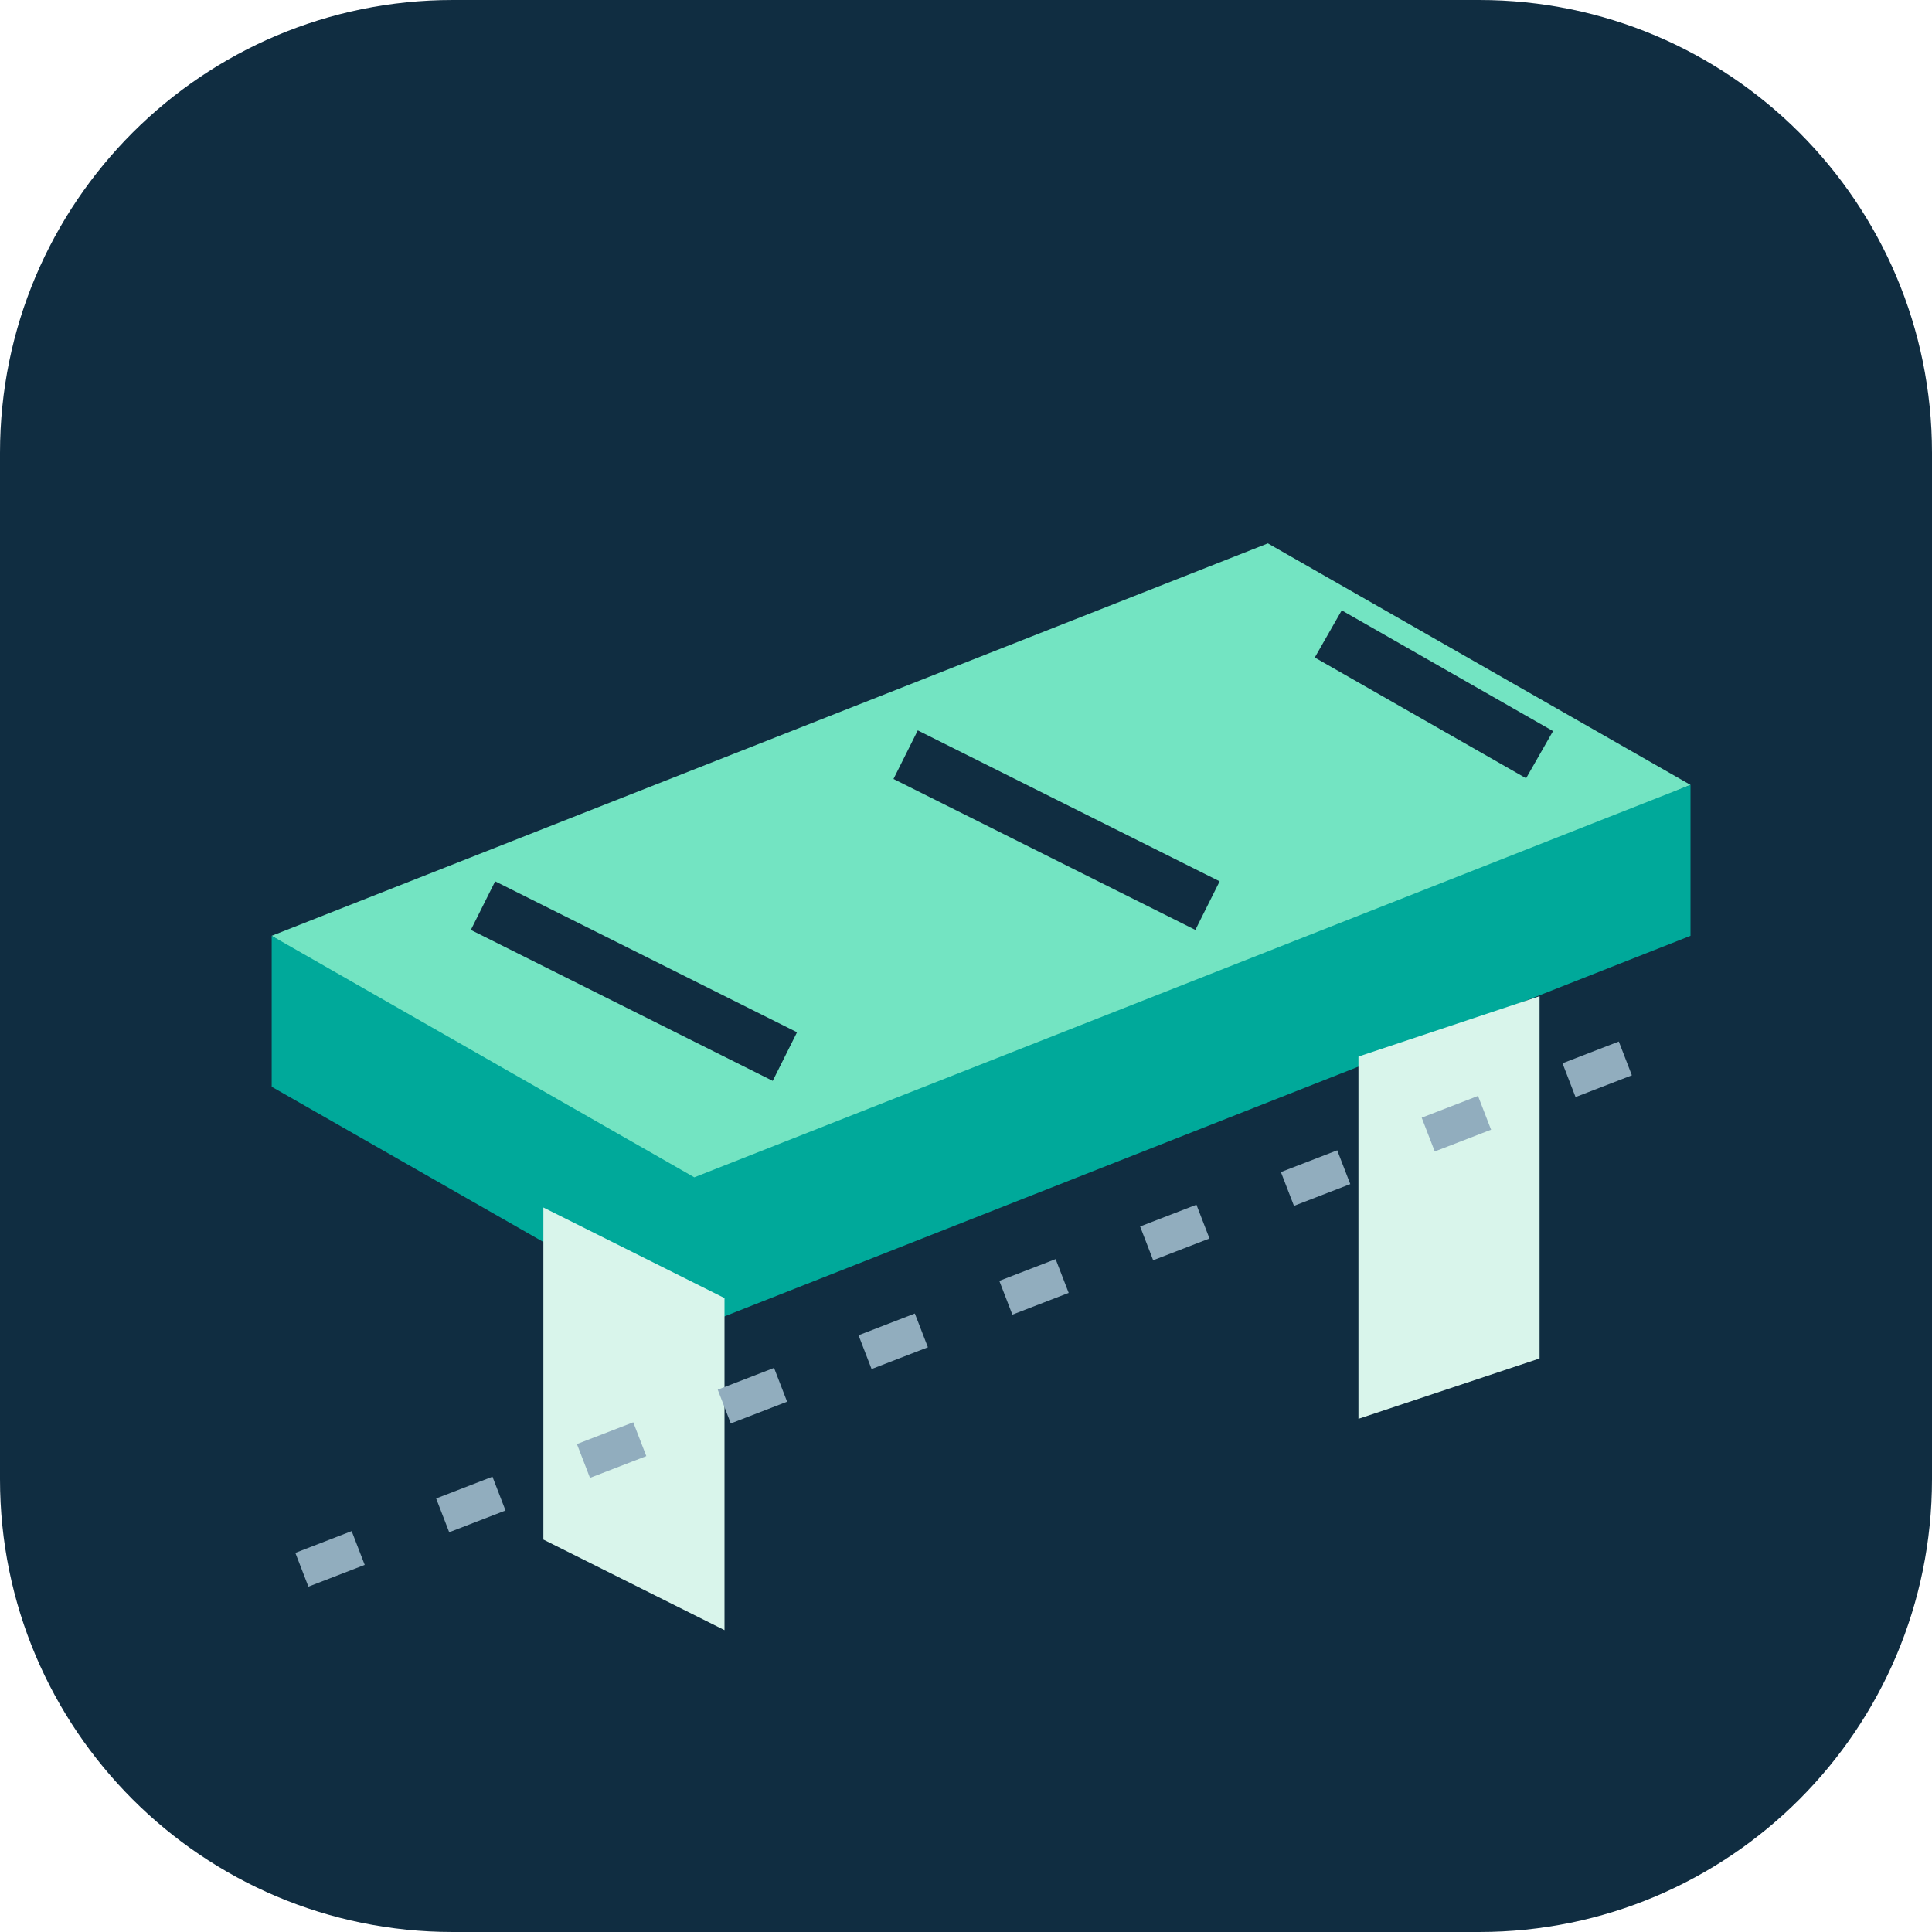
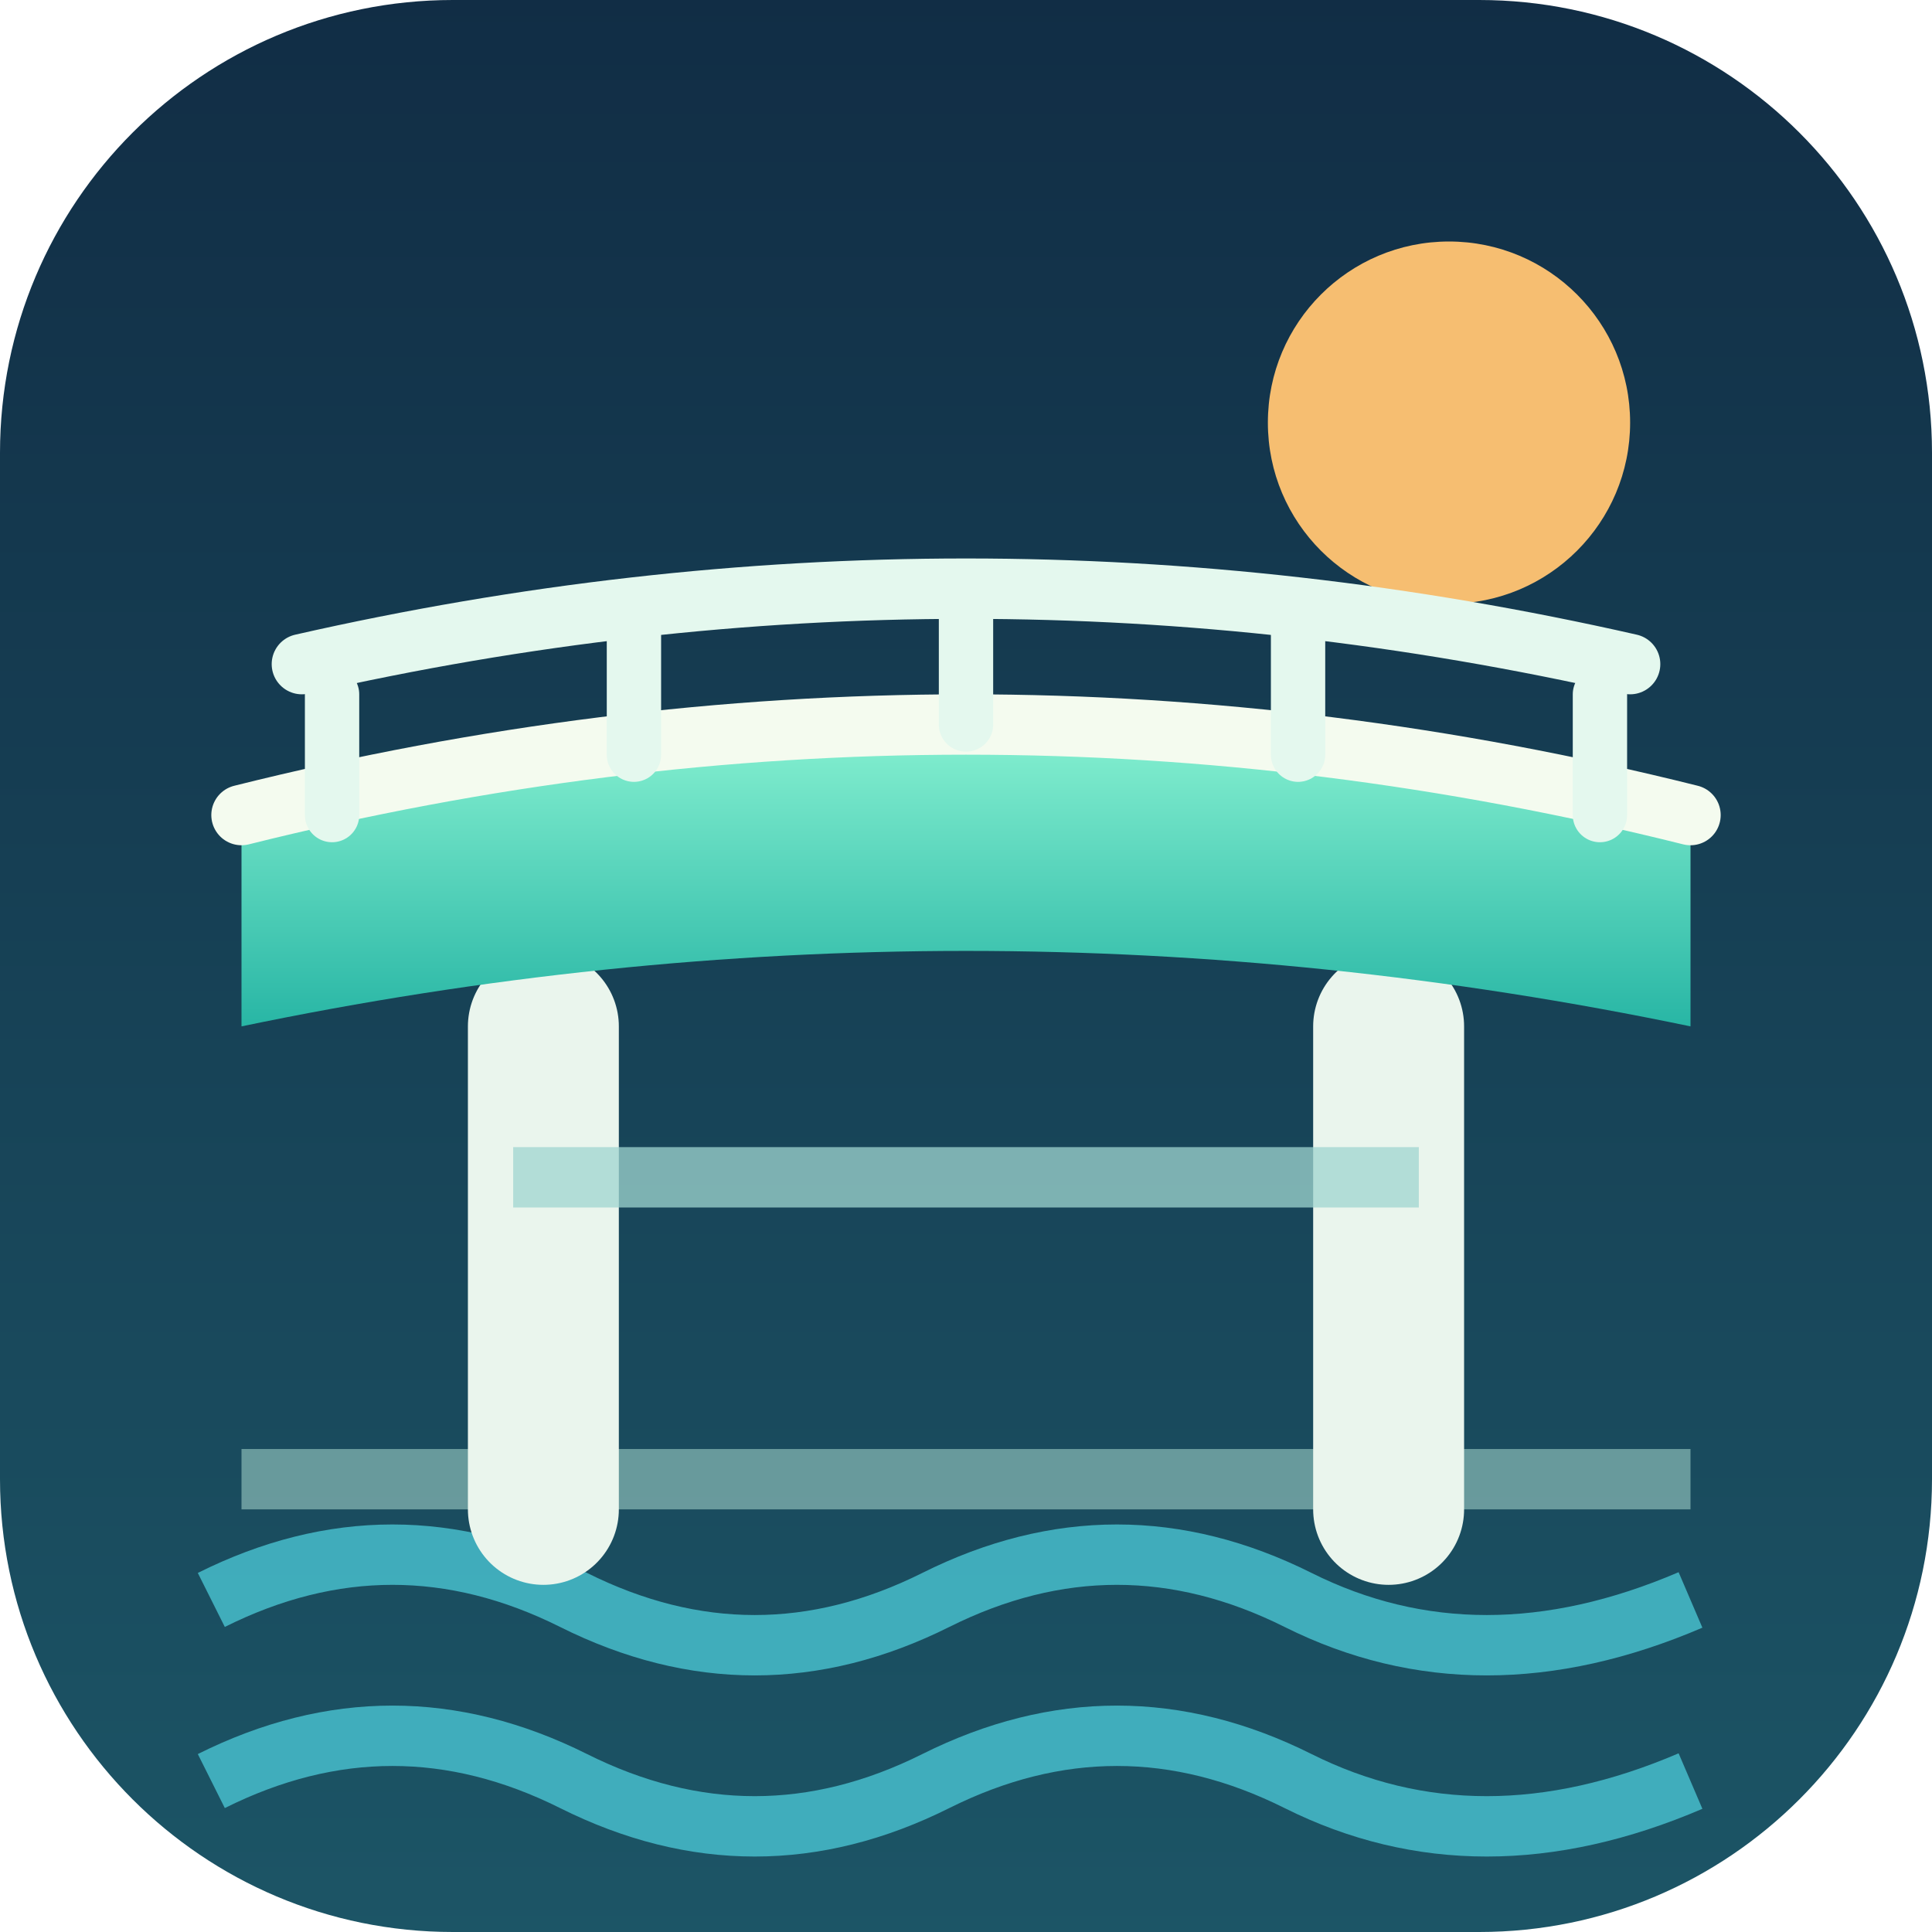
- <svg xmlns="http://www.w3.org/2000/svg" viewBox="0 0 64 64">
-   <rect width="64" height="64" rx="15" fill="#102d41" />
-   <path d="M9 31 42 18 56 26 23 40Z" fill="#73e4c2" />
-   <path d="M9 31v5l14 8 33-13v-5L23 39Z" fill="#00a99a" />
-   <path d="M18 40v11l6 3V43m21-8v12l6-2V33" fill="#d9f5eb" />
-   <path d="m16 30 10 5m4-10 10 5m4-9 7 4" stroke="#102d41" stroke-width="1.8" />
-   <path d="M10 52 54 35" stroke="#91adbe" stroke-width="1.2" stroke-dasharray="2 3" />
+ <svg xmlns="http://www.w3.org/2000/svg" viewBox="0 0 64 64" role="img" aria-label="BridgeSketch 3D bridge logo">
+   <defs>
+     <linearGradient id="sky" x2="0" y2="1">
+       <stop stop-color="#112d45" />
+       <stop offset="1" stop-color="#1c5566" />
+     </linearGradient>
+     <linearGradient id="deck" x2="0" y2="1">
+       <stop stop-color="#87f1d1" />
+       <stop offset="1" stop-color="#28b6a5" />
+     </linearGradient>
+   </defs>
+   <rect width="64" height="64" rx="15" fill="url(#sky)" />
+   <circle cx="48" cy="14" r="6" fill="#f6be71" />
+   <path d="M8 49h48" stroke="#a9dacf" stroke-width="2" opacity=".55" />
+   <path d="M7 53q6-3 12 0t12 0t12 0t13 0M7 59q6-3 12 0t12 0t12 0t13 0" fill="none" stroke="#47bdcb" stroke-width="2" opacity=".85" />
+   <path d="M18 34v16m28-16v16" stroke="#eaf5ed" stroke-width="5" stroke-linecap="round" />
+   <path d="M17 39h30" stroke="#9fd5d0" stroke-width="2" opacity=".75" />
+   <path d="M8 27q24-6 48 0v7q-24-5-48 0z" fill="url(#deck)" />
+   <path d="M8 27q24-6 48 0" fill="none" stroke="#f4fbef" stroke-width="2" stroke-linecap="round" />
+   <path d="M11 23v4m10-6v4m11-5v4m11-3v4m10-2v4" stroke="#e4f8ee" stroke-width="1.8" stroke-linecap="round" />
+   <path d="M10 22q22-5 44 0" fill="none" stroke="#e4f8ee" stroke-width="2" stroke-linecap="round" />
</svg>
